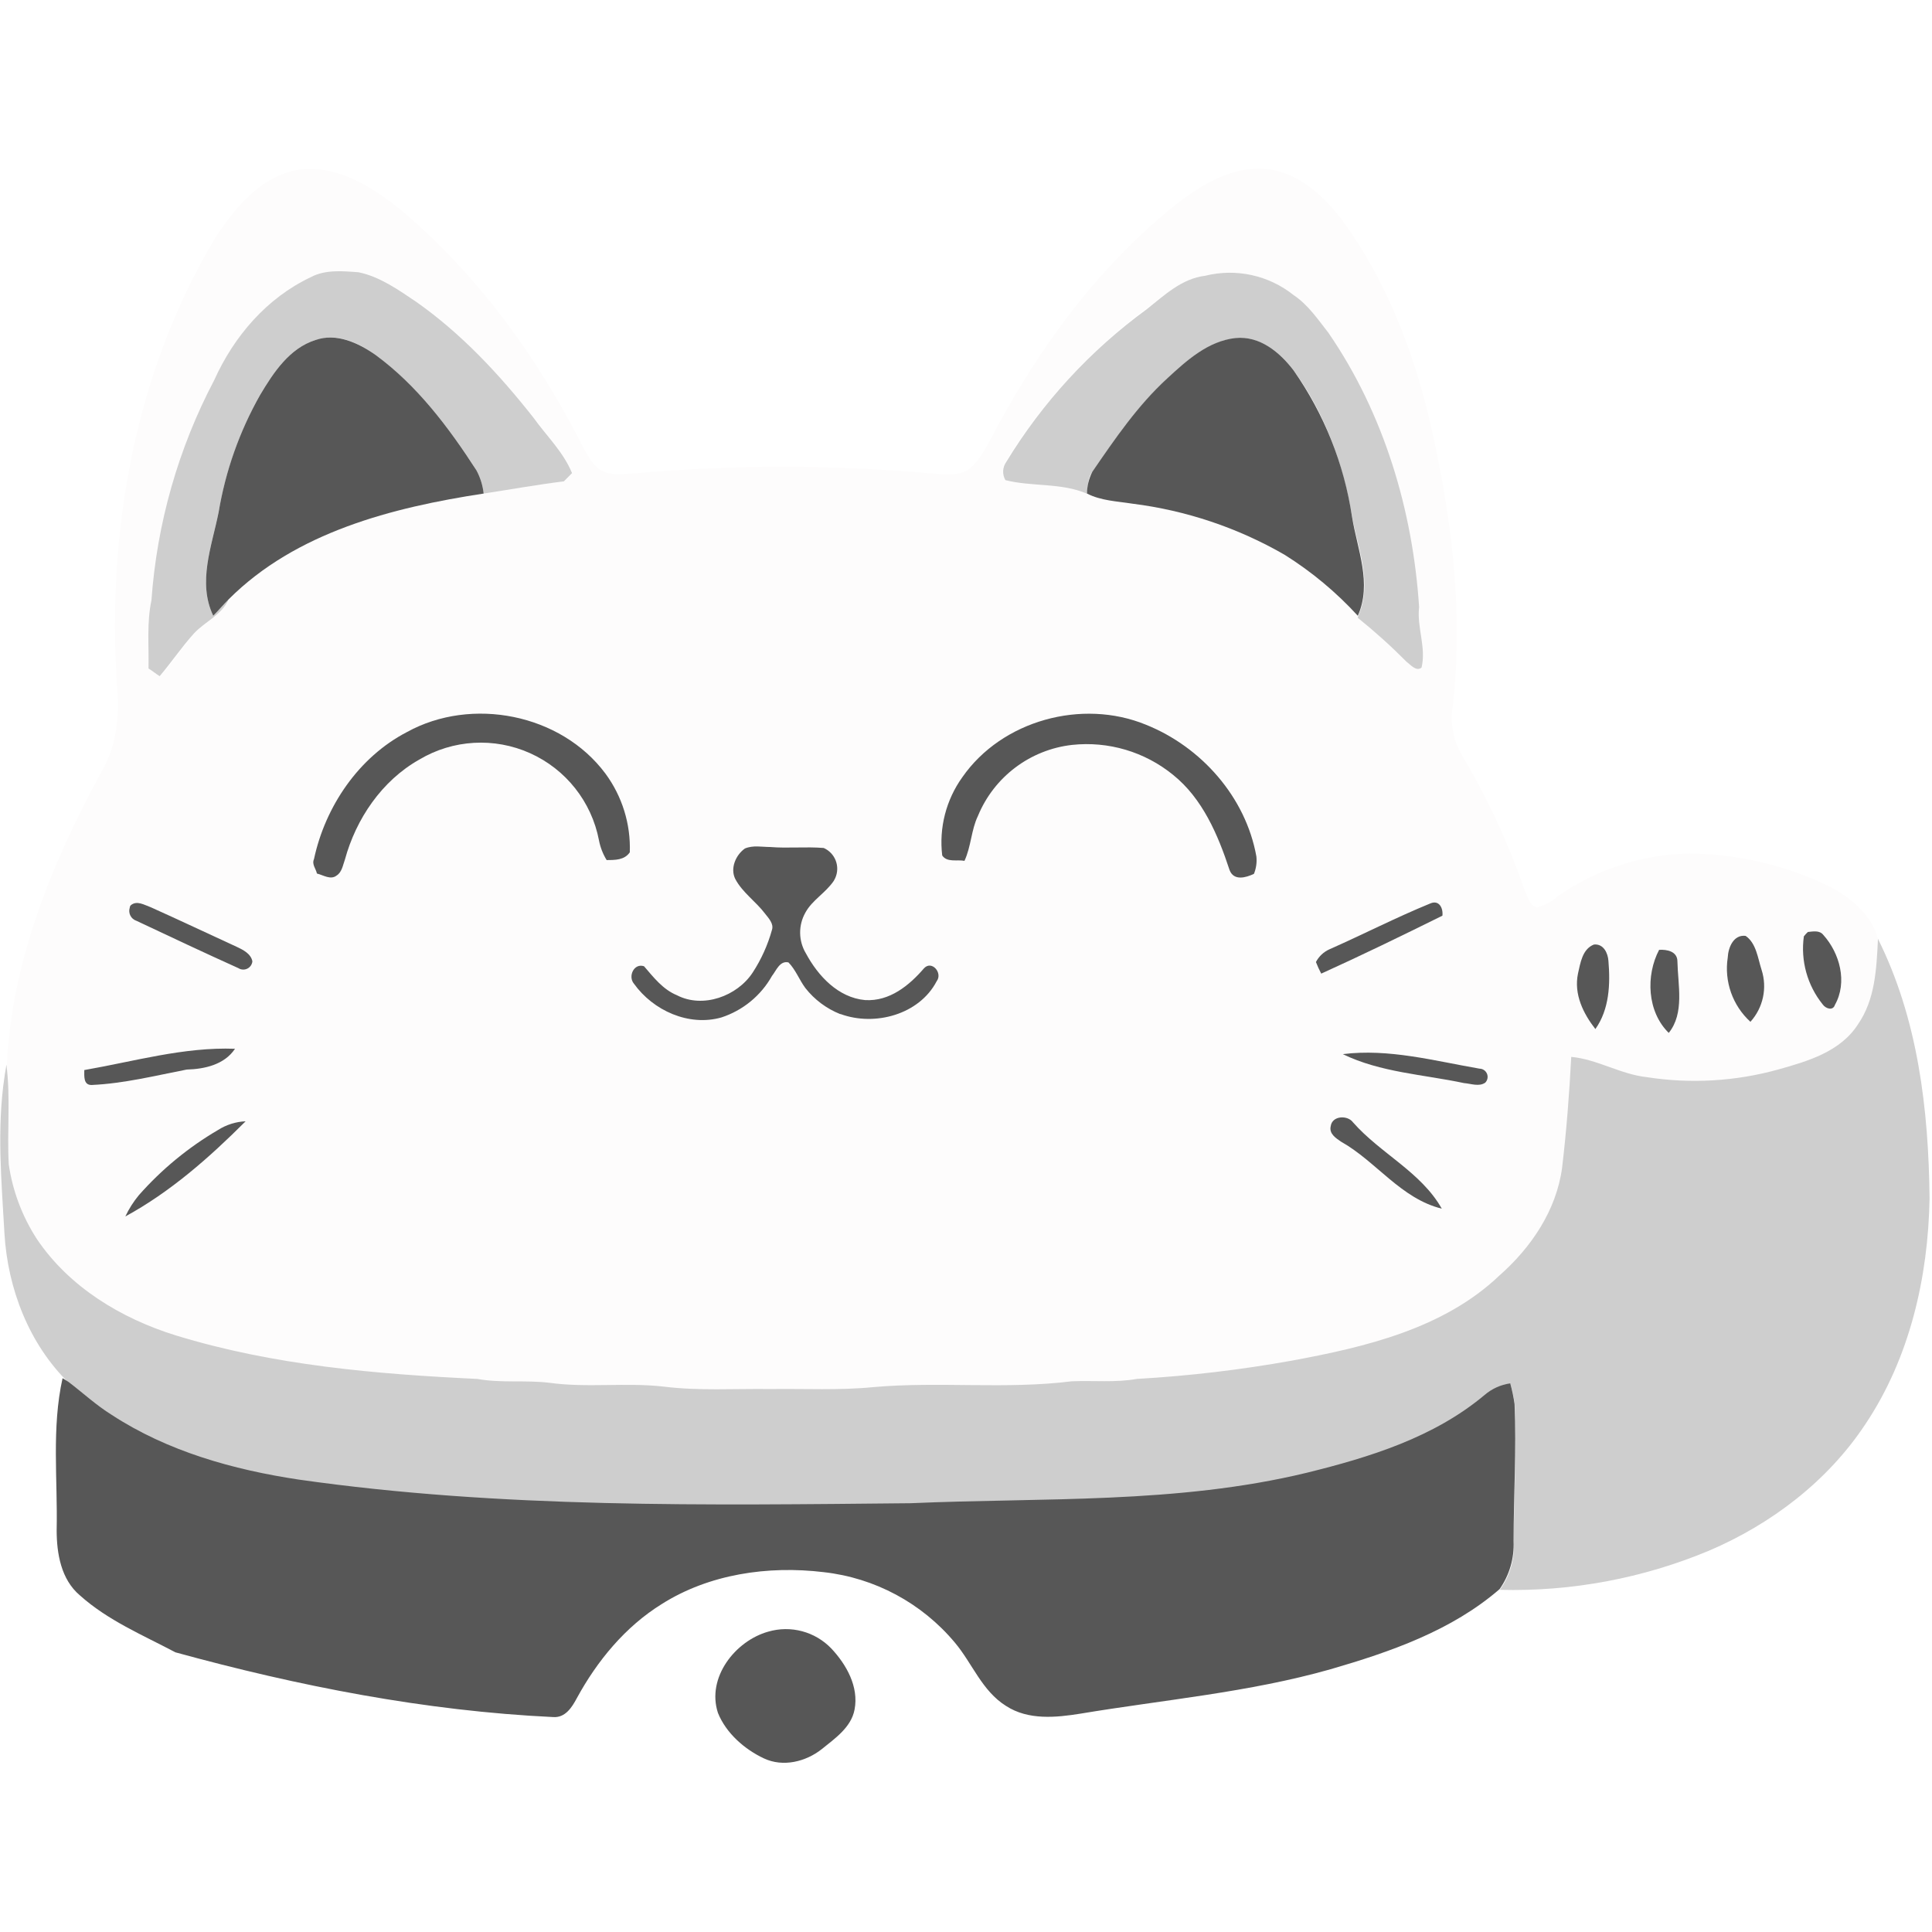
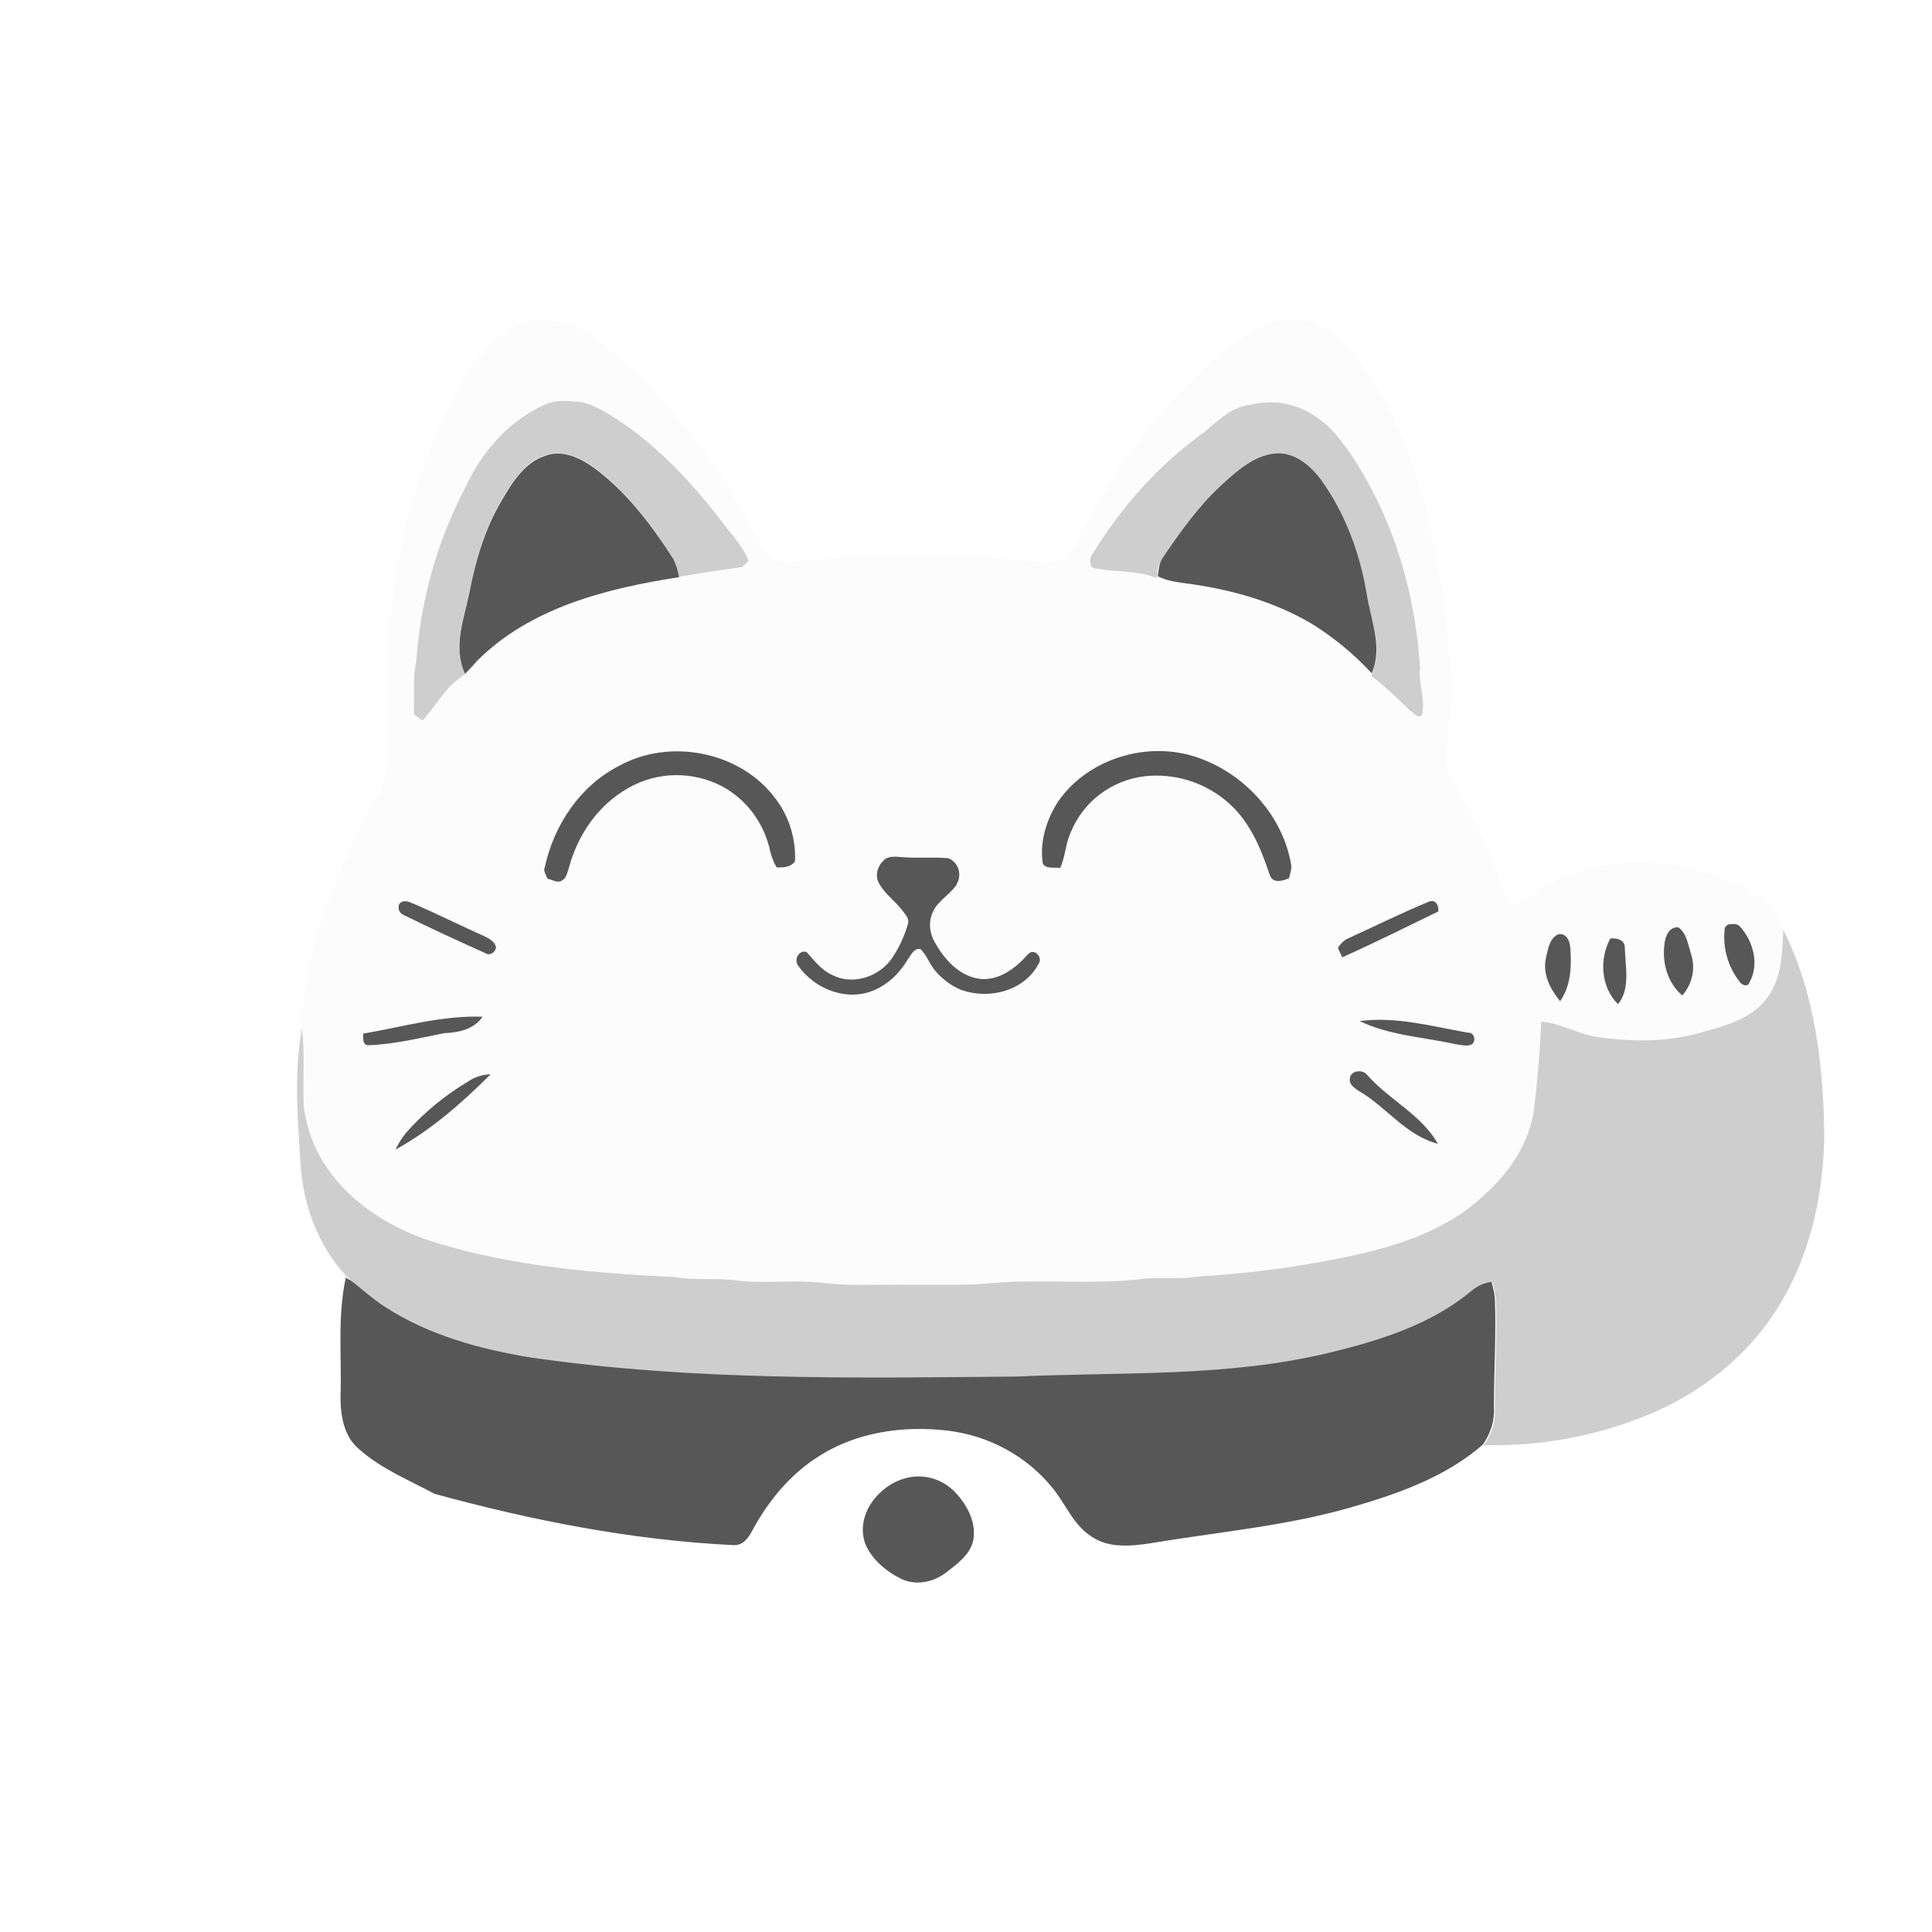
- <svg xmlns="http://www.w3.org/2000/svg" id="Layer_1" data-name="Layer 1" viewBox="0 0 316.76 316.69">
-   <defs>
-     <style>.cls-1{fill:none;}.cls-2{fill:#fdfcfc;}.cls-3{fill:#cecece;}.cls-4{fill:#575757;}</style>
-   </defs>
-   <rect class="cls-1" x="0.05" width="316.71" height="316.69" />
-   <path id="Tracé_1" data-name="Tracé 1" class="cls-2" d="M96.62,77.59c3.17-4.9,7.36-10,13.38-11.16,6.26-1,12,2.53,16.71,6.26C139.54,83.37,149.51,97.15,157,112c.8,1.43,1.59,2.93,3,3.73,1.59.87,3.41.55,5.07.47a271.59,271.59,0,0,1,50,.08c1.82.16,3.88.24,5.38-1s2.38-3.09,3.33-4.75c7.6-14.57,17.5-28.19,30.4-38.48,4.2-3.24,9.27-6.33,14.81-5.78,5.31.56,9.5,4.51,12.59,8.63,6.89,9.5,11.24,20.59,14,31.91,3.64,15.52,5.78,31.59,3.95,47.5a12.06,12.06,0,0,0,1.51,8.08,120.22,120.22,0,0,1,10.29,22.16c.48,1,.71,2.46,2,2.78a7.86,7.86,0,0,0,3.41-1.83,39,39,0,0,1,21.53-7A53.69,53.69,0,0,1,361,183.76c3.64,1.82,7.36,4.83,8.31,9-.24,4.75-.47,9.74-3.25,13.77-2.77,4.52-8.23,6.1-13.06,7.45a52.35,52.35,0,0,1-21.62,1.26c-4.27-.47-8.07-2.93-12.35-3.32-.31,6.09-.79,12.19-1.5,18.21-.95,7-5.07,13.06-10.29,17.65-9.11,8.79-21.94,11.72-34,13.94a232.11,232.11,0,0,1-25.42,3c-3.56.63-7.12.23-10.69.39-10.77,1.35-21.69,0-32.46.95-5.62.56-11.32.16-16.94.32-5.86-.08-11.72.32-17.5-.4-6.26-.71-12.51.32-18.77-.63-3.88-.55-7.92.08-11.8-.63-16.62-.8-33.41-2.22-49.4-7.13-9-2.77-17.5-7.92-22.81-15.83a28.43,28.43,0,0,1-4.59-12.2c-.4-5.46.32-10.92-.4-16.38.8-17.18,7.53-33.49,15.68-48.38,2.38-4.19,2.85-9.18,2.38-13.93-1.67-25.34,3-51.39,16.07-73.24M112.3,84a33.38,33.38,0,0,0-15.76,16.86A91.46,91.46,0,0,0,86.25,137c-.79,3.64-.4,7.44-.48,11.17.64.39,1.19.87,1.82,1.26,2-2.21,3.65-4.75,5.63-7,1.82-2,4.59-3,5.7-5.63,11-11.08,26.84-15,41.8-17.33,4.44-.64,8.79-1.43,13.15-2l1.34-1.35c-1.42-3.48-4.19-6.1-6.33-9.1-5.62-7-11.8-13.78-19.24-19-2.93-2-5.94-4.11-9.42-4.83-2.7-.15-5.55-.47-7.92.8m146.64-.24c-3.8.47-6.73,3.25-9.66,5.38a90,90,0,0,0-23,25,2.74,2.74,0,0,0-.16,3c4.43,1.11,9.18.32,13.38,2.22,2.29,1.26,5,1.26,7.44,1.66,8.71,1.27,17.34,3.8,24.94,8.39a56.08,56.08,0,0,1,12,10l-.08.31c2.77,2.3,5.46,4.67,8,7.21.71.47,1.58,1.66,2.45,1,.79-3.25-.79-6.57-.4-9.9-1.1-15.91-5.78-31.83-14.88-45a23.63,23.63,0,0,0-5.7-6.17,16.58,16.58,0,0,0-14.33-3.09M128.05,158.59c-7.91,4.11-13.38,12.19-15.28,20.82-.39.87.32,1.58.48,2.37,1,.24,2.22,1.19,3.24.32.88-.55,1-1.74,1.35-2.61,1.82-6.73,6-13,12.19-16.39a20.3,20.3,0,0,1,19.48-.4,20,20,0,0,1,10,13.62,11.46,11.46,0,0,0,1.27,3.25c1.42,0,2.92,0,3.8-1.27a20.46,20.46,0,0,0-4-12.91c-7.21-9.89-21.86-12.74-32.47-6.8M219.11,166c-2.45,3.64-4,8.23-3.25,12.67.87,1.18,2.46.71,3.65.87,1.1-2.3,1.1-5,2.21-7.37a19,19,0,0,1,15.44-11.63,22.37,22.37,0,0,1,16.55,4.9c4.83,3.88,7.36,9.9,9.26,15.6.64,1.82,2.62,1.35,4,.64a6,6,0,0,0,.4-2.86c-1.74-9.73-9-18-18.13-21.61-10.45-4.12-23.6-.55-30.09,8.79m-35.63,11.72c-1.5,1-2.53,3.24-1.58,5,1.26,2.22,3.4,3.73,4.9,5.7.56.72,1.51,1.59,1.11,2.62a27.72,27.72,0,0,1-3.16,7c-2.62,3.88-8.16,5.94-12.43,3.73-2.3-.95-3.81-2.93-5.39-4.75-1.66-.56-2.53,1.66-1.66,2.85,3.17,4.35,9,7,14.33,5.54a14.72,14.72,0,0,0,8.31-6.81c.72-.87,1.27-2.46,2.7-2.22,1.18,1.19,1.74,2.85,2.77,4.2a13.7,13.7,0,0,0,5.7,4.27h.08c5.62,2.14,12.9.08,15.75-5.38,1-1.35-.71-3.48-2.06-2.14-2.37,2.85-5.7,5.46-9.66,5.23-4.43-.4-7.75-4-9.73-7.68a6.64,6.64,0,0,1-.08-6.65c1.18-2.06,3.4-3.25,4.67-5.23a3.65,3.65,0,0,0-1.27-5.07l-.47-.23c-2.93-.24-5.86.08-8.79-.16-1.27,0-2.69-.32-4,.24M82.76,187a1.76,1.76,0,0,0,.56,2.37c.16.08.24.16.39.16,5.55,2.61,11.09,5.23,16.71,7.76a1.54,1.54,0,0,0,2.3-1.11c-.16-1.26-1.43-1.9-2.54-2.37-4.67-2.22-9.42-4.36-14.09-6.49-1.11-.48-2.3-1.19-3.33-.32m196.53,7.2a4.82,4.82,0,0,0-2.3,2.06c.32.64.63,1.27.87,1.9,6.65-3.09,13.3-6.25,19.87-9.5.16-1.19-.55-2.61-2-2-5.54,2.3-10.92,5.07-16.46,7.52m78.46-2.85-.63.64a14.57,14.57,0,0,0,3.09,11.16c.39.71,1.66,1,2,.08,2.22-3.64.8-8.39-1.9-11.48-.63-.71-1.66-.48-2.53-.4m-13.14,4.2a11.25,11.25,0,0,0,3.8,10.45,8.82,8.82,0,0,0,1.82-8.55c-.63-1.9-.87-4.36-2.61-5.54-2-.08-2.93,2.06-3,3.64m-24.55,2.61c-.71,3.33.87,6.57,2.93,9.11,2.3-3.25,2.46-7.37,2.14-11.17-.08-1.26-.87-2.85-2.38-2.69-1.9.79-2.29,3.09-2.69,4.75m13.3-3.88c-2.21,4.2-2,10.14,1.59,13.62,2.61-3.33,1.5-7.84,1.42-11.72,0-1.66-1.74-2-3-1.9M75.16,214c0,1-.23,2.45,1.19,2.45,5.23-.24,10.45-1.5,15.6-2.53,2.93-.08,6.18-.79,7.92-3.41-8.4-.31-16.47,2.06-24.71,3.49m206.34-2.62c6.18,3,13.22,3.33,19.88,4.75,1.1.16,2.45.64,3.48-.08.71-.87.24-2.37-.95-2.29-7.36-1.27-14.89-3.33-22.41-2.38m-2,11.8c-.39,1.27.87,2,1.74,2.61,5.78,3.25,9.82,9.34,16.55,11-3.4-6.1-10.13-9.11-14.57-14.17-.95-1.27-3.48-1.19-3.72.55m-182.42.63A52,52,0,0,0,84,234.59a14.82,14.82,0,0,0-2.22,3.48c7.45-3.95,13.78-9.73,19.72-15.59a10,10,0,0,0-4.43,1.34Z" transform="translate(-61.34 -38.56)" />
-   <path id="Tracé_2" data-name="Tracé 2" class="cls-3" d="M112.3,84c2.37-1.27,5.22-1,7.84-.8,3.48.72,6.49,2.86,9.42,4.83,7.44,5.23,13.62,11.88,19.24,19,2.14,3,4.91,5.62,6.33,9.1l-1.34,1.35c-4.44.55-8.79,1.34-13.15,2a10.47,10.47,0,0,0-1.18-3.8c-4.52-7.05-9.74-13.86-16.55-18.93-2.77-2-6.34-3.64-9.82-2.45-4.28,1.34-6.89,5.3-9.11,9a60,60,0,0,0-6.8,19.24c-1.11,5.55-3.49,11.48-.88,16.95.88-.88,1.67-1.83,2.54-2.7-1.11,2.62-3.88,3.65-5.7,5.63-2,2.21-3.65,4.67-5.62,7-.64-.39-1.19-.87-1.83-1.26.08-3.73-.31-7.45.48-11.17a91.46,91.46,0,0,1,10.29-36.1C99.71,93.67,105.09,87.41,112.3,84Z" transform="translate(-61.34 -38.56)" />
-   <path id="Tracé_3" data-name="Tracé 3" class="cls-3" d="M258.94,83.77a16.75,16.75,0,0,1,14.49,3.17c2.37,1.58,4,4,5.7,6.17,9.1,13.22,13.85,29.14,14.88,45-.39,3.33,1.19,6.57.4,9.9-.87.71-1.82-.48-2.46-.95a97,97,0,0,0-8-7.21l.08-.31c2.37-5.31,0-10.93-1-16.23-1.43-8.55-4.44-17-9.58-24-2.22-3-5.63-5.7-9.51-5.31-4.51.48-8.07,3.72-11.24,6.65-4.83,4.52-8.55,10-12.27,15.28-.79,1-.71,2.38-.87,3.57-4.28-1.83-9-1.11-13.38-2.22a2.76,2.76,0,0,1,.15-3,86.89,86.89,0,0,1,23-25C252.21,87,255.06,84.24,258.94,83.77Z" transform="translate(-61.34 -38.56)" />
-   <path id="Tracé_4" data-name="Tracé 4" class="cls-3" d="M369.23,192.71v-.24c6.57,13.14,8.32,28,8.47,42.6-.23,12.9-3.24,26.12-10.53,37-6.17,9.34-15.44,16.39-25.65,20.74a83.31,83.31,0,0,1-34.28,6.41,12,12,0,0,0,2.29-7.83c0-7.52.48-15.05.16-22.49a17.9,17.9,0,0,0-.71-3.4,7.07,7.07,0,0,0-4.2,1.9c-8.23,7-18.84,10.21-29.14,12.74-21.3,5.15-43.31,4-65,5-33.49.4-67.15.95-100.4-3.88-10.69-1.66-21.46-4.67-30.64-10.61a78,78,0,0,1-7-5.38c-6.49-6.33-10-15.44-10.53-24.46-.48-8.55-1.27-17.1,0-25.66.08-.71.24-1.34.32-2.05.71,5.46.08,10.92.39,16.38a30.59,30.59,0,0,0,4.59,12.2c5.31,7.91,13.86,13.06,22.81,15.83,16,4.91,32.78,6.34,49.41,7.13,3.88.71,7.83.16,11.79.63,6.26.87,12.51-.08,18.77.63,5.78.72,11.64.32,17.5.4,5.62-.08,11.32.24,16.94-.32,10.77-.95,21.7.4,32.46-.95,3.57-.16,7.21.24,10.69-.39a211.89,211.89,0,0,0,25.42-3c12-2.22,24.86-5.23,34-13.94,5.22-4.59,9.34-10.68,10.29-17.65.71-6,1.19-12.11,1.5-18.21,4.28.4,8.08,2.85,12.36,3.32a51.15,51.15,0,0,0,21.61-1.26c4.83-1.35,10.22-2.93,13.07-7.44C368.76,202.45,369,197.46,369.23,192.71Z" transform="translate(-61.34 -38.56)" />
-   <path id="Tracé_5" data-name="Tracé 5" class="cls-3" d="M199.16,204.74Z" transform="translate(-61.34 -38.56)" />
-   <path id="Tracé_6" data-name="Tracé 6" class="cls-4" d="M113.09,94.3c3.4-1.19,7,.47,9.82,2.45,6.81,5,12,11.88,16.55,18.93a10.47,10.47,0,0,1,1.18,3.8c-15,2.29-30.8,6.33-41.8,17.33-.87.87-1.66,1.82-2.54,2.7-2.61-5.47-.23-11.4.88-16.95a58.69,58.69,0,0,1,6.8-19.24C106.2,99.6,108.81,95.64,113.09,94.3Z" transform="translate(-61.34 -38.56)" />
-   <path id="Tracé_7" data-name="Tracé 7" class="cls-4" d="M252.68,100.63c3.17-2.93,6.73-6.17,11.24-6.65,4-.39,7.29,2.38,9.51,5.31a56.28,56.28,0,0,1,9.58,24c.87,5.38,3.32,10.92.95,16.23a58.09,58.09,0,0,0-12-10A66.41,66.41,0,0,0,247,121.14c-2.53-.4-5.15-.48-7.44-1.66a8,8,0,0,1,.87-3.57C244.13,110.53,247.85,105.07,252.68,100.63Z" transform="translate(-61.34 -38.56)" />
-   <path id="Tracé_8" data-name="Tracé 8" class="cls-4" d="M128.05,158.59c10.61-5.86,25.26-3,32.55,6.8a20.54,20.54,0,0,1,4,12.91c-.87,1.27-2.37,1.27-3.8,1.27a9.69,9.69,0,0,1-1.26-3.25,19.72,19.72,0,0,0-29.46-13.22c-6.17,3.48-10.37,9.74-12.19,16.39-.32.87-.48,2.06-1.35,2.61-1,.79-2.21-.08-3.24-.32-.16-.79-.87-1.5-.48-2.37C114.67,170.78,120.14,162.7,128.05,158.59Z" transform="translate(-61.34 -38.56)" />
-   <path id="Tracé_9" data-name="Tracé 9" class="cls-4" d="M219.11,166c6.49-9.34,19.64-12.91,30.09-8.63,9.1,3.64,16.39,11.88,18.13,21.61a5.9,5.9,0,0,1-.4,2.85c-1.34.64-3.32,1.19-4-.63-1.9-5.78-4.43-11.72-9.26-15.6a22.42,22.42,0,0,0-16.55-4.91,19,19,0,0,0-15.44,11.64c-1.11,2.3-1.11,5-2.21,7.37-1.19-.24-2.85.31-3.65-.88A18.3,18.3,0,0,1,219.11,166Z" transform="translate(-61.34 -38.56)" />
-   <path id="Tracé_10" data-name="Tracé 10" class="cls-4" d="M183.48,177.67c1.35-.56,2.77-.24,4.12-.24,2.93.24,5.86-.08,8.79.16a3.72,3.72,0,0,1,1.9,4.91l-.24.47c-1.35,2-3.56,3.17-4.67,5.23a6.64,6.64,0,0,0,.08,6.65c2,3.72,5.3,7.28,9.73,7.68,4,.23,7.21-2.38,9.66-5.23,1.27-1.34,3.09.79,2.06,2.14-2.85,5.46-10.13,7.44-15.75,5.38h-.08a13.7,13.7,0,0,1-5.7-4.27c-1-1.35-1.59-3-2.77-4.2-1.43-.32-2,1.35-2.7,2.22a14.76,14.76,0,0,1-8.31,6.81c-5.31,1.5-11.16-1.11-14.33-5.55-1-1.18,0-3.4,1.66-2.85,1.58,1.83,3.09,3.8,5.39,4.75,4.27,2.22,9.89.16,12.43-3.72a25.15,25.15,0,0,0,3.16-7c.32-1-.55-1.9-1.11-2.62-1.5-2-3.72-3.48-4.9-5.7C181,180.91,182,178.7,183.48,177.67Z" transform="translate(-61.34 -38.56)" />
-   <path id="Tracé_11" data-name="Tracé 11" class="cls-4" d="M82.76,187c1-.87,2.22-.08,3.33.32,4.75,2.13,9.42,4.35,14.09,6.49,1,.47,2.3,1.11,2.54,2.37a1.5,1.5,0,0,1-2.3,1.11c-5.62-2.53-11.16-5.15-16.71-7.76a1.71,1.71,0,0,1-1.1-2.14A.66.66,0,0,1,82.76,187Z" transform="translate(-61.34 -38.56)" />
-   <path id="Tracé_12" data-name="Tracé 12" class="cls-4" d="M279.29,194.21c5.54-2.45,10.92-5.22,16.54-7.52,1.43-.63,2.14.71,2,2-6.57,3.25-13.22,6.49-19.87,9.5a18.94,18.94,0,0,1-.87-1.9A4.64,4.64,0,0,1,279.29,194.21Z" transform="translate(-61.34 -38.56)" />
-   <path id="Tracé_13" data-name="Tracé 13" class="cls-4" d="M357.75,191.36c.87-.08,1.9-.31,2.53.48,2.7,3,4,7.76,1.9,11.48-.31,1-1.5.63-2-.08a14.59,14.59,0,0,1-3.09-11.16A5.79,5.79,0,0,1,357.75,191.36Z" transform="translate(-61.34 -38.56)" />
-   <path id="Tracé_14" data-name="Tracé 14" class="cls-4" d="M344.61,195.56c.08-1.66.95-3.8,2.93-3.56,1.74,1.18,2,3.64,2.61,5.54a8.71,8.71,0,0,1-1.82,8.55A11.82,11.82,0,0,1,344.61,195.56Z" transform="translate(-61.34 -38.56)" />
-   <path id="Tracé_15" data-name="Tracé 15" class="cls-4" d="M320.06,198.17c.4-1.74.71-4,2.61-4.75,1.59-.16,2.3,1.43,2.38,2.69.32,3.8.16,7.92-2.14,11.17C320.93,204.74,319.35,201.58,320.06,198.17Z" transform="translate(-61.34 -38.56)" />
-   <path id="Tracé_16" data-name="Tracé 16" class="cls-4" d="M333.36,194.29c1.27-.08,3,.24,3,1.9.08,3.88,1.19,8.47-1.42,11.72C331.38,204.43,331.15,198.49,333.36,194.29Z" transform="translate(-61.34 -38.56)" />
-   <path id="Tracé_17" data-name="Tracé 17" class="cls-4" d="M75.16,214c8.24-1.43,16.31-3.8,24.71-3.49-1.74,2.62-5,3.33-7.92,3.41-5.15,1-10.29,2.29-15.6,2.53C75,216.46,75.16,215,75.16,214Z" transform="translate(-61.34 -38.56)" />
-   <path id="Tracé_18" data-name="Tracé 18" class="cls-4" d="M281.5,211.39c7.52-.95,15.05,1.11,22.41,2.38a1.35,1.35,0,0,1,.95,2.29c-1,.72-2.38.16-3.48.08C294.72,214.72,287.68,214.4,281.5,211.39Z" transform="translate(-61.34 -38.56)" />
-   <path id="Tracé_19" data-name="Tracé 19" class="cls-4" d="M279.52,223.19c.24-1.74,2.77-1.82,3.64-.63,4.52,5.14,11.17,8.15,14.57,14.17-6.73-1.66-10.76-7.76-16.54-11C280.39,225.17,279.21,224.46,279.52,223.19Z" transform="translate(-61.34 -38.56)" />
-   <path id="Tracé_20" data-name="Tracé 20" class="cls-4" d="M97.1,223.82a9.18,9.18,0,0,1,4.51-1.42C95.67,228.34,89.26,234,81.89,238a16.48,16.48,0,0,1,2.22-3.49A53,53,0,0,1,97.1,223.82Z" transform="translate(-61.34 -38.56)" />
-   <path id="Tracé_21" data-name="Tracé 21" class="cls-4" d="M71.6,264.52c.24.16.79.47,1,.63,2.38,1.82,4.51,3.8,7.05,5.38,9.18,6,19.95,9,30.64,10.61,33.25,4.75,66.9,4.2,100.32,3.88,21.69-.95,43.7.16,65-5,10.3-2.54,20.83-5.78,29.14-12.75a8.17,8.17,0,0,1,4.2-1.9,25,25,0,0,1,.71,3.4c.32,7.52-.16,15-.16,22.49a12.68,12.68,0,0,1-2.29,7.84c-7.84,6.8-17.9,10.29-27.72,13.14-13.38,3.8-27.31,5-41,7.28-4,.64-8.55,1.11-12.2-1.26-3.95-2.46-5.54-7-8.39-10.38a32.75,32.75,0,0,0-21.53-11.56c-9.11-1.1-18.77.32-26.53,5.23-6,3.72-10.61,9.34-13.93,15.44-.8,1.5-1.9,3.24-3.88,3.09-21-1-41.73-5.07-61.92-10.61-5.39-2.85-11.09-5.23-15.68-9.35-3.09-2.61-3.8-6.88-3.8-10.68C70.81,281.14,69.78,272.67,71.6,264.52Z" transform="translate(-61.34 -38.56)" />
-   <path id="Tracé_22" data-name="Tracé 22" class="cls-4" d="M187.28,306.08a10.32,10.32,0,0,1,10.37,2.77c2.46,2.62,4.52,6.26,3.8,10-.55,2.93-3.24,4.75-5.38,6.49-2.61,2.06-6.34,3-9.5,1.51s-6.18-4.12-7.52-7.45C177.15,313.6,181.9,307.59,187.28,306.08Z" transform="translate(-61.34 -38.56)" />
+ <svg xmlns="http://www.w3.org/2000/svg" version="1.1" id="Layer_1" x="0px" y="0px" viewBox="0 0 400 400" style="enable-background:new 0 0 400 400;" xml:space="preserve">
+   <style type="text/css">
+ 	.st0{fill:none;}
+ 	.st1{fill:#FDFCFC;}
+ 	.st2{fill:#CECECE;}
+ 	.st3{fill:#575757;}
+ </style>
+   <rect x="61.4" y="38.6" class="st0" width="316.7" height="316.7" />
+   <path id="Tracé_1" class="st1" d="M96.6,77.6c3.2-4.9,7.4-10.1,13.4-11.2c6.3-1,12,2.5,16.7,6.3c12.8,10.7,22.8,24.5,30.3,39.3  c0.8,1.4,1.6,2.9,3,3.7c1.6,0.9,3.4,0.6,5.1,0.5c16.6-1.5,33.3-1.5,50,0.1c1.8,0.2,3.9,0.2,5.4-1c1.6-1.2,2.4-3.1,3.3-4.8  c7.6-14.6,17.5-28.2,30.4-38.5c4.2-3.2,9.3-6.3,14.8-5.8c5.3,0.6,9.5,4.5,12.6,8.6c6.9,9.5,11.2,20.6,14,31.9  c3.6,15.5,5.8,31.6,4,47.5c-0.5,2.8,0.1,5.6,1.5,8.1c4.2,7,7.6,14.4,10.3,22.2c0.5,1,0.7,2.5,2,2.8c1.3-0.2,2.4-1.1,3.4-1.8  c6.3-4.4,13.9-6.8,21.5-7c7.8-0.1,15.5,2,22.6,5.2c3.6,1.8,7.4,4.8,8.3,8.9c-0.2,4.8-0.5,9.7-3.2,13.8c-2.8,4.5-8.2,6.1-13.1,7.4  c-7,2.1-14.4,2.2-21.6,1.3c-4.3-0.5-8.1-2.9-12.4-3.3c-0.3,6.1-0.8,12.2-1.5,18.2c-1,7-5.1,13.1-10.3,17.7  c-9.1,8.8-21.9,11.7-34,13.9c-8.4,1.5-16.9,2.5-25.4,3c-3.6,0.6-7.1,0.2-10.7,0.4c-10.8,1.3-21.7,0-32.5,1  c-5.6,0.6-11.3,0.2-16.9,0.3c-5.9-0.1-11.7,0.3-17.5-0.4c-6.3-0.7-12.5,0.3-18.8-0.6c-3.9-0.6-7.9,0.1-11.8-0.6  c-16.6-0.8-33.4-2.2-49.4-7.1c-8.9-2.8-17.5-7.9-22.8-15.8c-2.5-3.6-4-7.8-4.6-12.2c-0.4-5.5,0.3-10.9-0.4-16.4  c0.8-17.2,7.5-33.5,15.7-48.4c2.4-4.2,2.9-9.2,2.4-13.9C78.9,125.5,83.6,99.4,96.6,77.6 M112.3,84c-7.1,3.4-12.6,9.7-15.8,16.9  c-5.9,11.2-9.4,23.5-10.3,36.1c-0.8,3.6-0.4,7.4-0.5,11.2c0.6,0.4,1.2,0.9,1.8,1.3c2-2.2,3.6-4.8,5.6-7c1.8-2,4.6-3,5.7-5.6  c11-11.1,26.8-15,41.8-17.3c4.4-0.6,8.8-1.4,13.1-2c0.5-0.5,0.9-0.9,1.3-1.3c-1.4-3.5-4.2-6.1-6.3-9.1c-5.6-7-11.8-13.8-19.2-19  c-2.9-2-5.9-4.1-9.4-4.8C117.5,83.1,114.7,82.7,112.3,84 M258.9,83.8c-3.8,0.5-6.7,3.2-9.7,5.4c-9.3,6.7-16.9,15.4-23,25  c-0.6,0.9-0.7,2.1-0.2,3c4.4,1.1,9.2,0.3,13.4,2.2c2.3,1.3,5,1.3,7.4,1.7c8.7,1.3,17.3,3.8,24.9,8.4c4.4,2.8,8.6,6.1,12,10l-0.1,0.3  c2.8,2.3,5.5,4.7,8,7.2c0.7,0.5,1.6,1.7,2.5,1c0.8-3.2-0.8-6.6-0.4-9.9c-1.1-15.9-5.8-31.8-14.9-45c-1.7-2.3-3.3-4.6-5.7-6.2  C269.3,83.7,263.9,82.5,258.9,83.8 M128.1,158.6c-7.9,4.1-13.4,12.2-15.3,20.8c-0.4,0.9,0.3,1.6,0.5,2.4c1,0.2,2.2,1.2,3.2,0.3  c0.9-0.6,1-1.7,1.3-2.6c1.8-6.7,6-13,12.2-16.4c6-3.5,13.4-3.6,19.5-0.4c5.1,2.9,8.9,7.8,10,13.6c0.2,1.2,0.7,2.2,1.3,3.2  c1.4,0,2.9,0,3.8-1.3c0.2-4.7-1.3-9.2-4-12.9C153.3,155.5,138.7,152.6,128.1,158.6 M219.1,165.9c-2.5,3.6-4,8.2-3.2,12.7  c0.9,1.2,2.5,0.7,3.6,0.9c1.1-2.3,1.1-5,2.2-7.4c2.6-6.4,8.6-10.8,15.4-11.6c5.9-0.6,11.9,1.1,16.5,4.9c4.8,3.9,7.4,9.9,9.3,15.6  c0.6,1.8,2.6,1.3,4,0.6c0.2-1,0.6-1.9,0.4-2.9c-1.7-9.7-9-18-18.1-21.6C238.7,153,225.6,156.6,219.1,165.9 M183.5,177.7  c-1.5,1-2.5,3.2-1.6,5c1.3,2.2,3.4,3.7,4.9,5.7c0.6,0.7,1.5,1.6,1.1,2.6c-0.7,2.5-1.8,4.8-3.2,7c-2.6,3.9-8.2,5.9-12.4,3.7  c-2.3-1-3.8-2.9-5.4-4.8c-1.7-0.6-2.5,1.7-1.7,2.9c3.2,4.4,9,7,14.3,5.5c3.6-1,6.4-3.6,8.3-6.8c0.7-0.9,1.3-2.5,2.7-2.2  c1.2,1.2,1.7,2.9,2.8,4.2c1.5,1.9,3.5,3.4,5.7,4.3h0.1c5.6,2.1,12.9,0.1,15.8-5.4c1-1.3-0.7-3.5-2.1-2.1c-2.4,2.9-5.7,5.5-9.7,5.2  c-4.4-0.4-7.8-4-9.7-7.7c-1.2-2.1-1.3-4.6-0.1-6.7c1.2-2.1,3.4-3.2,4.7-5.2c1-1.7,0.6-4-1.3-5.1c-0.2-0.1-0.3-0.2-0.5-0.2  c-2.9-0.2-5.9,0.1-8.8-0.2C186.3,177.4,184.8,177.1,183.5,177.7 M82.8,187c-0.5,0.8-0.2,1.9,0.6,2.4c0.2,0.1,0.2,0.2,0.4,0.2  c5.5,2.6,11.1,5.2,16.7,7.8c1,0.6,2.1-0.1,2.3-1.1c-0.2-1.3-1.4-1.9-2.5-2.4c-4.7-2.2-9.4-4.4-14.1-6.5  C85,186.9,83.8,186.1,82.8,187 M279.3,194.2c-1,0.4-1.8,1.2-2.3,2.1c0.3,0.6,0.6,1.3,0.9,1.9c6.7-3.1,13.3-6.3,19.9-9.5  c0.2-1.2-0.6-2.6-2-2C290.2,189,284.8,191.8,279.3,194.2 M357.8,191.4c-0.2,0.2-0.5,0.5-0.6,0.6c-0.6,4,0.6,8,3.1,11.2  c0.4,0.7,1.7,1,2,0.1c2.2-3.6,0.8-8.4-1.9-11.5C359.7,191,358.6,191.3,357.8,191.4 M344.6,195.6c-0.6,3.9,0.7,8,3.8,10.5  c2.1-2.3,2.8-5.5,1.8-8.6c-0.6-1.9-0.9-4.4-2.6-5.5C345.6,191.8,344.7,194,344.6,195.6 M320.1,198.2c-0.7,3.3,0.9,6.6,2.9,9.1  c2.3-3.2,2.5-7.4,2.1-11.2c-0.1-1.3-0.9-2.9-2.4-2.7C320.9,194.2,320.5,196.5,320.1,198.2 M333.4,194.3c-2.2,4.2-2,10.1,1.6,13.6  c2.6-3.3,1.5-7.8,1.4-11.7C336.4,194.5,334.6,194.2,333.4,194.3 M75.2,214c0,1-0.2,2.5,1.2,2.5c5.2-0.2,10.5-1.5,15.6-2.5  c2.9-0.1,6.2-0.8,7.9-3.4C91.5,210.2,83.4,212.6,75.2,214 M281.5,211.4c6.2,3,13.2,3.3,19.9,4.8c1.1,0.2,2.5,0.6,3.5-0.1  c0.7-0.9,0.2-2.4-1-2.3C296.5,212.5,289,210.4,281.5,211.4 M279.5,223.2c-0.4,1.3,0.9,2,1.7,2.6c5.8,3.2,9.8,9.3,16.5,11  c-3.4-6.1-10.1-9.1-14.6-14.2C282.3,221.4,279.8,221.4,279.5,223.2 M97.1,223.8c-4.9,2.9-9.3,6.5-13.1,10.8c-0.9,1-1.7,2.2-2.2,3.5  c7.4-4,13.8-9.7,19.7-15.6C100,222.6,98.4,223,97.1,223.8L97.1,223.8z" />
+   <path id="Tracé_2" class="st2" d="M112.3,84c2.4-1.3,5.2-1,7.8-0.8c3.5,0.7,6.5,2.9,9.4,4.8c7.4,5.2,13.6,11.9,19.2,19  c2.1,3,4.9,5.6,6.3,9.1c-0.5,0.5-0.9,0.9-1.3,1.3c-4.4,0.6-8.8,1.3-13.1,2c-0.2-1.3-0.6-2.6-1.2-3.8c-4.5-7-9.7-13.9-16.5-18.9  c-2.8-2-6.3-3.6-9.8-2.5c-4.3,1.3-6.9,5.3-9.1,9c-3.5,5.9-5.5,12.6-6.8,19.2c-1.1,5.5-3.5,11.5-0.9,16.9c0.9-0.9,1.7-1.8,2.5-2.7  c-1.1,2.6-3.9,3.6-5.7,5.6c-2,2.2-3.6,4.7-5.6,7c-0.6-0.4-1.2-0.9-1.8-1.3c0.1-3.7-0.3-7.4,0.5-11.2c0.9-12.6,4.4-24.9,10.3-36.1  C99.7,93.7,105.1,87.4,112.3,84z" />
+   <path id="Tracé_3" class="st2" d="M258.9,83.8c5.1-1.3,10.4-0.1,14.5,3.2c2.4,1.6,4,4,5.7,6.2c9.1,13.2,13.9,29.1,14.9,45  c-0.4,3.3,1.2,6.6,0.4,9.9c-0.9,0.7-1.8-0.5-2.5-1c-2.5-2.5-5.2-5-8-7.2l0.1-0.3c2.4-5.3,0-10.9-1-16.2c-1.4-8.6-4.4-17-9.6-24  c-2.2-3-5.6-5.7-9.5-5.3c-4.5,0.5-8.1,3.7-11.2,6.7c-4.8,4.5-8.6,10-12.3,15.3c-0.8,1-0.7,2.4-0.9,3.6c-4.3-1.8-9-1.1-13.4-2.2  c-0.6-1-0.5-2.1,0.2-3c6-9.7,13.7-18.4,23-25C252.2,87,255.1,84.2,258.9,83.8z" />
+   <path id="Tracé_4" class="st2" d="M369.2,192.7v-0.2c6.6,13.1,8.3,28,8.5,42.6c-0.2,12.9-3.2,26.1-10.5,37  c-6.2,9.3-15.4,16.4-25.7,20.7c-10.8,4.5-22.5,6.7-34.3,6.4c1.7-2.3,2.5-5,2.3-7.8c0-7.5,0.5-15,0.2-22.5c-0.2-1.1-0.3-2.3-0.7-3.4  c-1.6,0.2-3,0.8-4.2,1.9c-8.2,7-18.8,10.2-29.1,12.7c-21.3,5.1-43.3,4-65,5c-33.5,0.4-67.1,1-100.4-3.9  c-10.7-1.7-21.5-4.7-30.6-10.6c-2.5-1.6-4.8-3.6-7-5.4c-6.5-6.3-10-15.4-10.5-24.5c-0.5-8.6-1.3-17.1,0-25.7  c0.1-0.7,0.2-1.3,0.3-2.1c0.7,5.5,0.1,10.9,0.4,16.4c0.6,4.4,2.2,8.6,4.6,12.2c5.3,7.9,13.9,13.1,22.8,15.8  c16,4.9,32.8,6.3,49.4,7.1c3.9,0.7,7.8,0.2,11.8,0.6c6.3,0.9,12.5-0.1,18.8,0.6c5.8,0.7,11.6,0.3,17.5,0.4  c5.6-0.1,11.3,0.2,16.9-0.3c10.8-1,21.7,0.4,32.5-1c3.6-0.2,7.2,0.2,10.7-0.4c8.6-0.5,17-1.5,25.4-3c12-2.2,24.9-5.2,34-13.9  c5.2-4.6,9.3-10.7,10.3-17.7c0.7-6,1.2-12.1,1.5-18.2c4.3,0.4,8.1,2.9,12.4,3.3c7.1,1,14.6,0.9,21.6-1.3c4.8-1.3,10.2-2.9,13.1-7.4  C368.8,202.4,369,197.5,369.2,192.7z" />
+   <path id="Tracé_5" class="st2" d="M199.2,204.7L199.2,204.7L199.2,204.7z" />
+   <path id="Tracé_6" class="st3" d="M113.1,94.3c3.4-1.2,7,0.5,9.8,2.5c6.8,5,12,11.9,16.5,18.9c0.6,1.2,1,2.5,1.2,3.8  c-15,2.3-30.8,6.3-41.8,17.3c-0.9,0.9-1.7,1.8-2.5,2.7c-2.6-5.5-0.2-11.4,0.9-16.9c1.3-6.7,3.3-13.4,6.8-19.2  C106.2,99.6,108.8,95.6,113.1,94.3z" />
+   <path id="Tracé_7" class="st3" d="M252.7,100.6c3.2-2.9,6.7-6.2,11.2-6.7c4-0.4,7.3,2.4,9.5,5.3c5.1,7,8.2,15.4,9.6,24  c0.9,5.4,3.3,10.9,1,16.2c-3.6-3.9-7.6-7.2-12-10c-7.6-4.6-16.2-7.1-24.9-8.4c-2.5-0.4-5.1-0.5-7.4-1.7c0.2-1.2,0.2-2.5,0.9-3.6  C244.1,110.5,247.9,105.1,252.7,100.6z" />
+   <path id="Tracé_8" class="st3" d="M128.1,158.6c10.6-5.9,25.3-3,32.5,6.8c2.8,3.7,4.2,8.3,4,12.9c-0.9,1.3-2.4,1.3-3.8,1.3  c-0.6-1-1-2.1-1.3-3.2c-1.2-5.8-4.8-10.8-10-13.6c-6.1-3.2-13.5-3.1-19.5,0.4c-6.2,3.5-10.4,9.7-12.2,16.4c-0.3,0.9-0.5,2.1-1.3,2.6  c-1,0.8-2.2-0.1-3.2-0.3c-0.2-0.8-0.9-1.5-0.5-2.4C114.7,170.8,120.1,162.7,128.1,158.6z" />
+   <path id="Tracé_9" class="st3" d="M219.1,165.9c6.5-9.3,19.6-12.9,30.1-8.6c9.1,3.6,16.4,11.9,18.1,21.6c0.2,1-0.2,1.9-0.4,2.9  c-1.3,0.6-3.3,1.2-4-0.6c-1.9-5.8-4.4-11.7-9.3-15.6c-4.7-3.8-10.6-5.5-16.5-4.9c-6.9,0.8-12.8,5.2-15.4,11.6  c-1.1,2.3-1.1,5-2.2,7.4c-1.2-0.2-2.9,0.3-3.6-0.9C215.2,174.2,216.7,169.6,219.1,165.9z" />
+   <path id="Tracé_10" class="st3" d="M183.5,177.7c1.3-0.6,2.8-0.2,4.1-0.2c2.9,0.2,5.9-0.1,8.8,0.2c1.9,0.8,2.7,3,1.9,4.9  c-0.1,0.2-0.2,0.3-0.2,0.5c-1.3,2-3.6,3.2-4.7,5.2c-1.2,2.1-1.1,4.6,0.1,6.7c2,3.7,5.3,7.3,9.7,7.7c4,0.2,7.2-2.4,9.7-5.2  c1.3-1.3,3.1,0.8,2.1,2.1c-2.9,5.5-10.1,7.4-15.8,5.4h-0.1c-2.2-0.9-4.2-2.4-5.7-4.3c-1-1.3-1.6-3-2.8-4.2c-1.4-0.3-2,1.3-2.7,2.2  c-1.9,3.2-4.8,5.8-8.3,6.8c-5.3,1.5-11.2-1.1-14.3-5.5c-1-1.2,0-3.4,1.7-2.9c1.6,1.8,3.1,3.8,5.4,4.8c4.3,2.2,9.9,0.2,12.4-3.7  c1.4-2.1,2.5-4.5,3.2-7c0.3-1-0.6-1.9-1.1-2.6c-1.5-2-3.7-3.5-4.9-5.7C180.9,180.9,182,178.7,183.5,177.7z" />
+   <path id="Tracé_11" class="st3" d="M82.8,187c1-0.9,2.2-0.1,3.3,0.3c4.8,2.1,9.4,4.4,14.1,6.5c1,0.5,2.3,1.1,2.5,2.4  c-0.2,1-1.3,1.8-2.3,1.1c-5.6-2.5-11.2-5.1-16.7-7.8c-0.9-0.3-1.4-1.3-1.1-2.1C82.6,187.2,82.7,187.1,82.8,187z" />
+   <path id="Tracé_12" class="st3" d="M279.3,194.2c5.5-2.5,10.9-5.2,16.5-7.5c1.4-0.6,2.1,0.7,2,2c-6.6,3.2-13.2,6.5-19.9,9.5  c-0.3-0.6-0.6-1.3-0.9-1.9C277.5,195.4,278.3,194.6,279.3,194.2z" />
+   <path id="Tracé_13" class="st3" d="M357.8,191.4c0.9-0.1,1.9-0.3,2.5,0.5c2.7,3,4,7.8,1.9,11.5c-0.3,1-1.5,0.6-2-0.1  c-2.5-3.2-3.6-7.2-3.1-11.2C357.3,191.8,357.6,191.5,357.8,191.4z" />
+   <path id="Tracé_14" class="st3" d="M344.6,195.6c0.1-1.7,1-3.8,2.9-3.6c1.7,1.2,2,3.6,2.6,5.5c1,2.9,0.3,6.2-1.8,8.6  C345.3,203.6,344.1,199.4,344.6,195.6z" />
+   <path id="Tracé_15" class="st3" d="M320.1,198.2c0.4-1.7,0.7-4,2.6-4.8c1.6-0.2,2.3,1.4,2.4,2.7c0.3,3.8,0.2,7.9-2.1,11.2  C320.9,204.7,319.3,201.6,320.1,198.2z" />
+   <path id="Tracé_16" class="st3" d="M333.4,194.3c1.3-0.1,3,0.2,3,1.9c0.1,3.9,1.2,8.5-1.4,11.7  C331.4,204.4,331.1,198.5,333.4,194.3z" />
+   <path id="Tracé_17" class="st3" d="M75.2,214c8.2-1.4,16.3-3.8,24.7-3.5c-1.7,2.6-5,3.3-7.9,3.4c-5.1,1-10.3,2.3-15.6,2.5  C75,216.5,75.2,215,75.2,214z" />
+   <path id="Tracé_18" class="st3" d="M281.5,211.4c7.5-1,15,1.1,22.4,2.4c1.3-0.1,1.7,1.5,1,2.3c-1,0.7-2.4,0.2-3.5,0.1  C294.7,214.7,287.7,214.4,281.5,211.4z" />
+   <path id="Tracé_19" class="st3" d="M279.5,223.2c0.2-1.7,2.8-1.8,3.6-0.6c4.5,5.1,11.2,8.2,14.6,14.2c-6.7-1.7-10.8-7.8-16.5-11  C280.4,225.2,279.2,224.5,279.5,223.2z" />
+   <path id="Tracé_20" class="st3" d="M97.1,223.8c1.3-0.9,2.9-1.3,4.5-1.4c-5.9,5.9-12.4,11.6-19.7,15.6c0.6-1.3,1.3-2.4,2.2-3.5  C87.8,230.3,92.2,226.7,97.1,223.8z" />
+   <path id="Tracé_21" class="st3" d="M71.6,264.5c0.2,0.2,0.8,0.5,1,0.6c2.4,1.8,4.5,3.8,7,5.4c9.2,6,20,8.9,30.6,10.6  c33.3,4.8,66.9,4.2,100.3,3.9c21.7-1,43.7,0.2,65-5c10.3-2.5,20.8-5.8,29.1-12.7c1.2-1,2.6-1.7,4.2-1.9c0.3,1.1,0.6,2.2,0.7,3.4  c0.3,7.5-0.2,15-0.2,22.5c0.2,2.8-0.7,5.5-2.3,7.8c-7.8,6.8-17.9,10.3-27.7,13.1c-13.4,3.8-27.3,5-41,7.3c-4,0.6-8.6,1.1-12.2-1.3  c-4-2.5-5.5-7-8.4-10.4c-5.4-6.5-13.1-10.6-21.5-11.6c-9.1-1.1-18.8,0.3-26.5,5.2c-6,3.7-10.6,9.3-13.9,15.4  c-0.8,1.5-1.9,3.2-3.9,3.1c-21-1-41.7-5.1-61.9-10.6c-5.4-2.9-11.1-5.2-15.7-9.3c-3.1-2.6-3.8-6.9-3.8-10.7  C70.8,281.1,69.8,272.7,71.6,264.5z" />
+   <path id="Tracé_22" class="st3" d="M187.3,306.1c3.7-1.1,7.7,0,10.4,2.8c2.5,2.6,4.5,6.3,3.8,10c-0.6,2.9-3.2,4.8-5.4,6.5  c-2.6,2.1-6.3,3-9.5,1.5c-3.2-1.6-6.2-4.1-7.5-7.4C177.1,313.6,181.9,307.6,187.3,306.1z" />
</svg>
